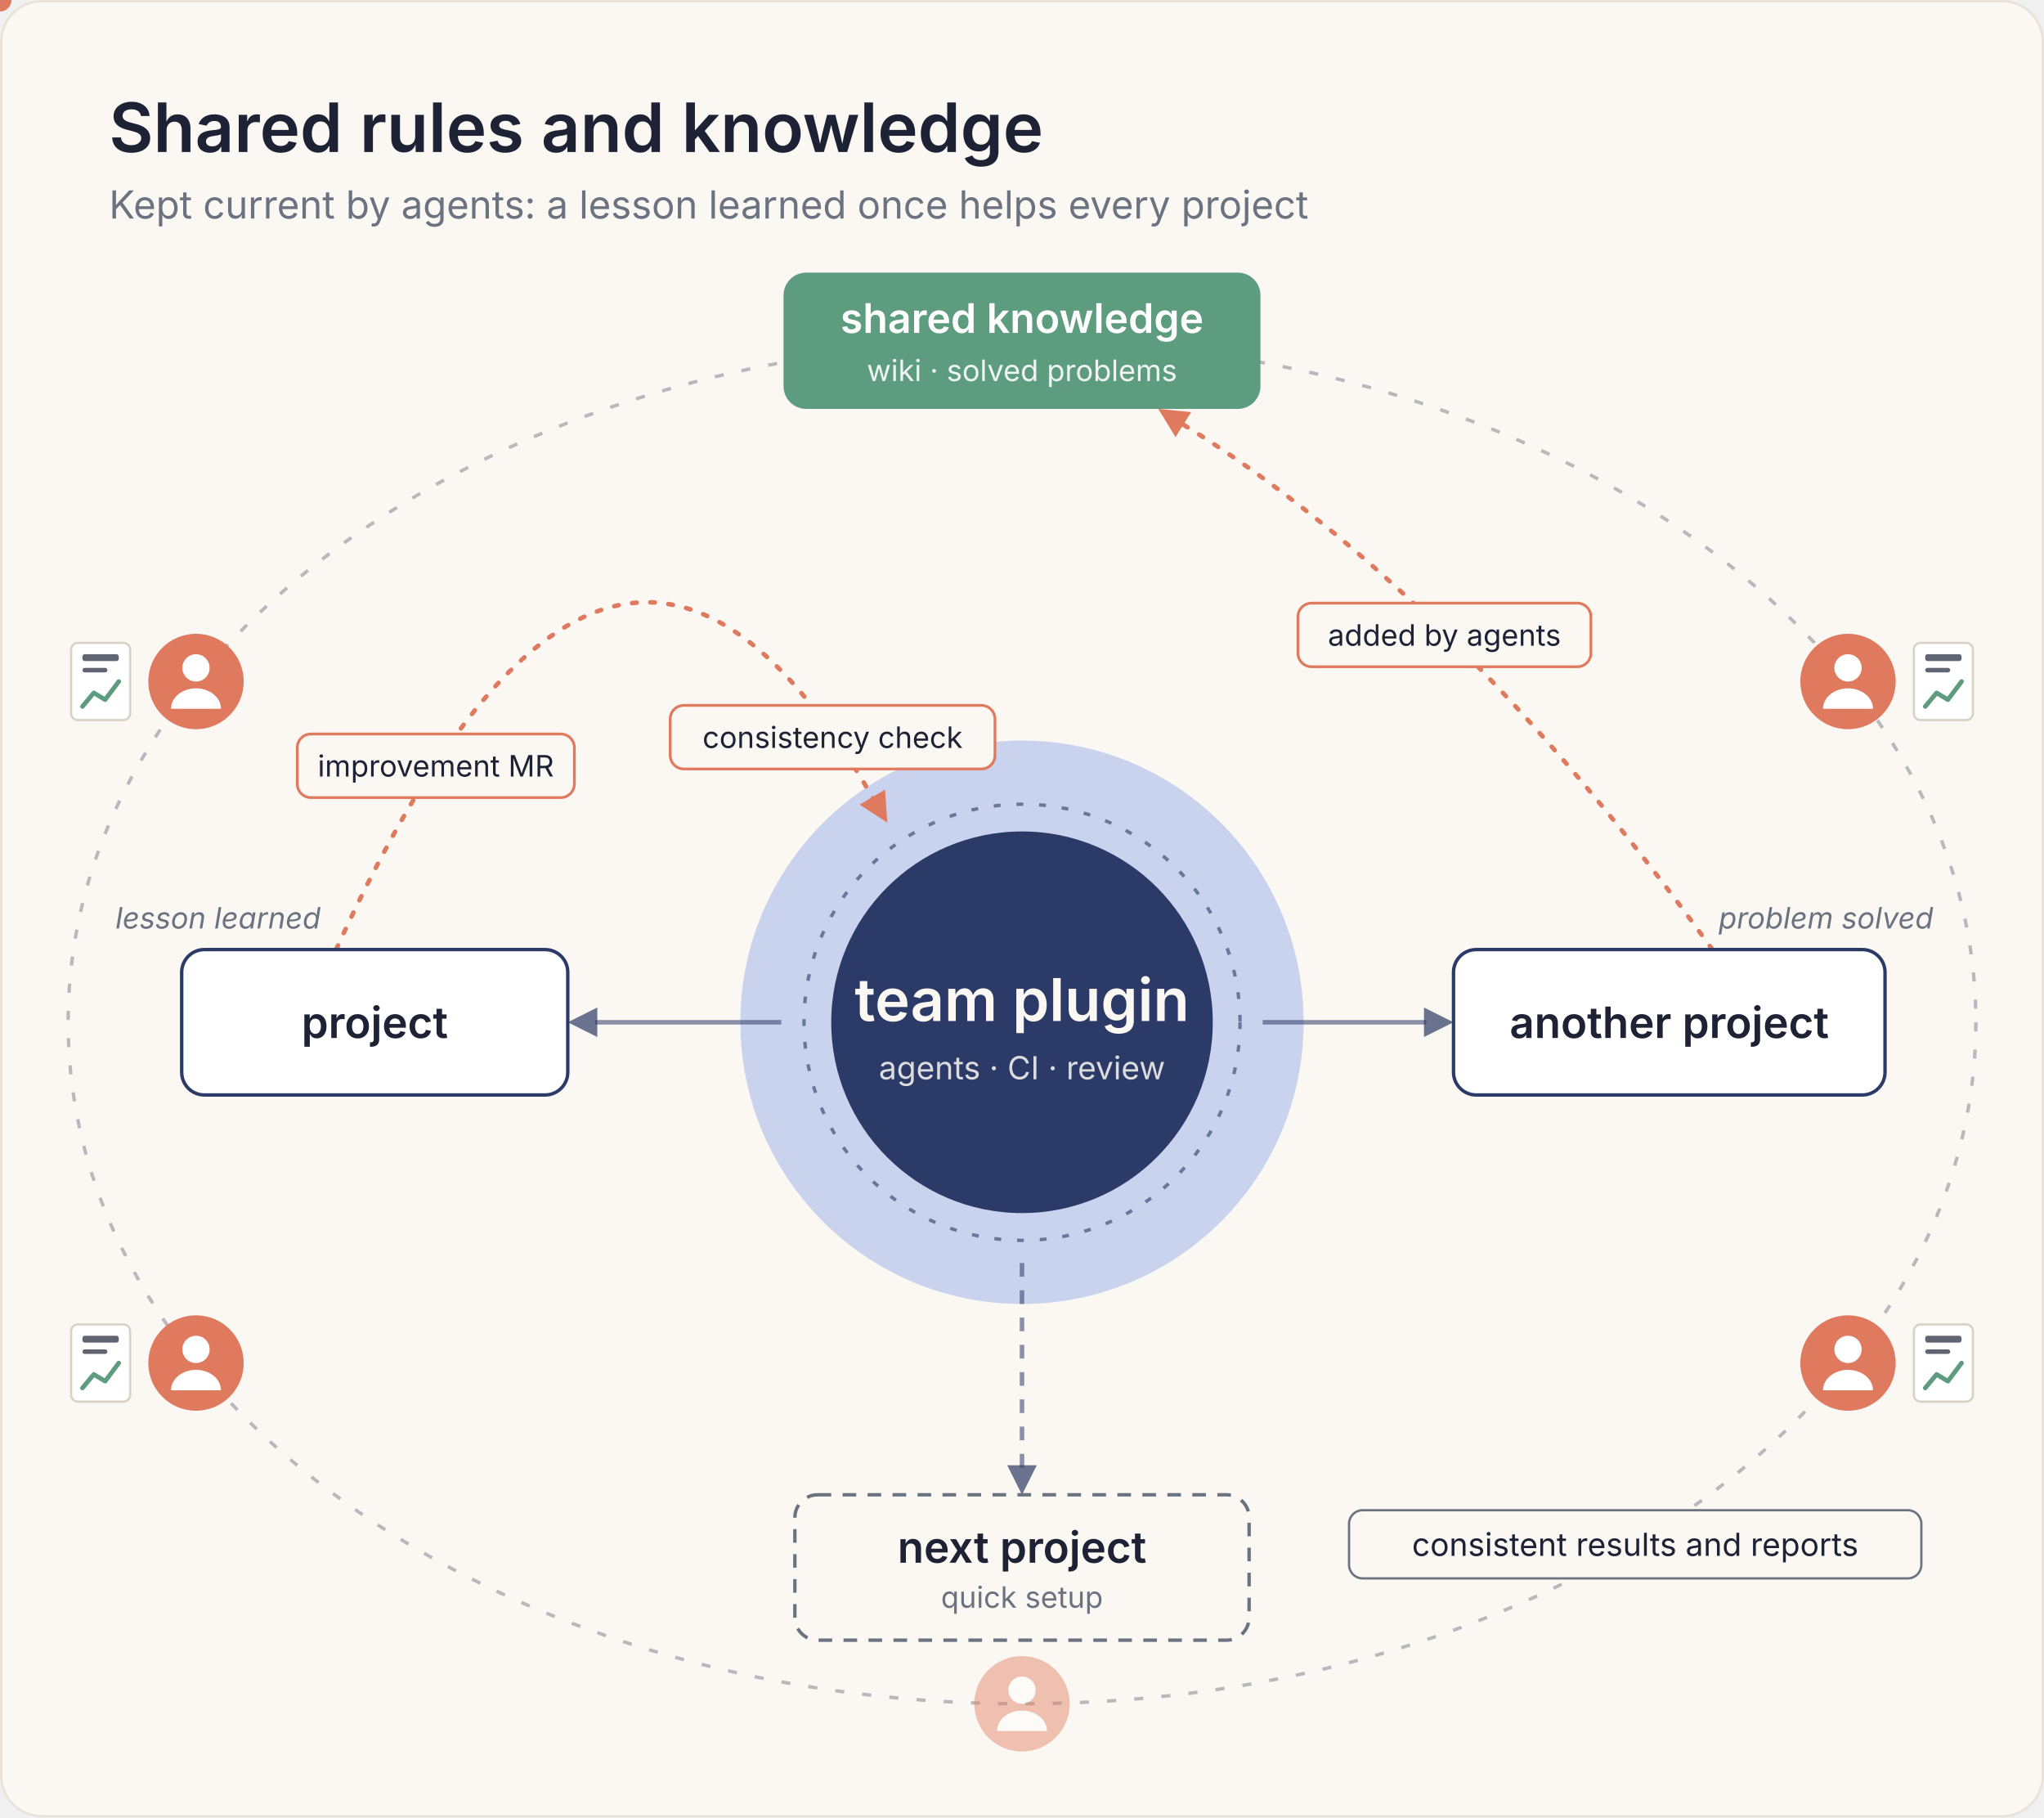
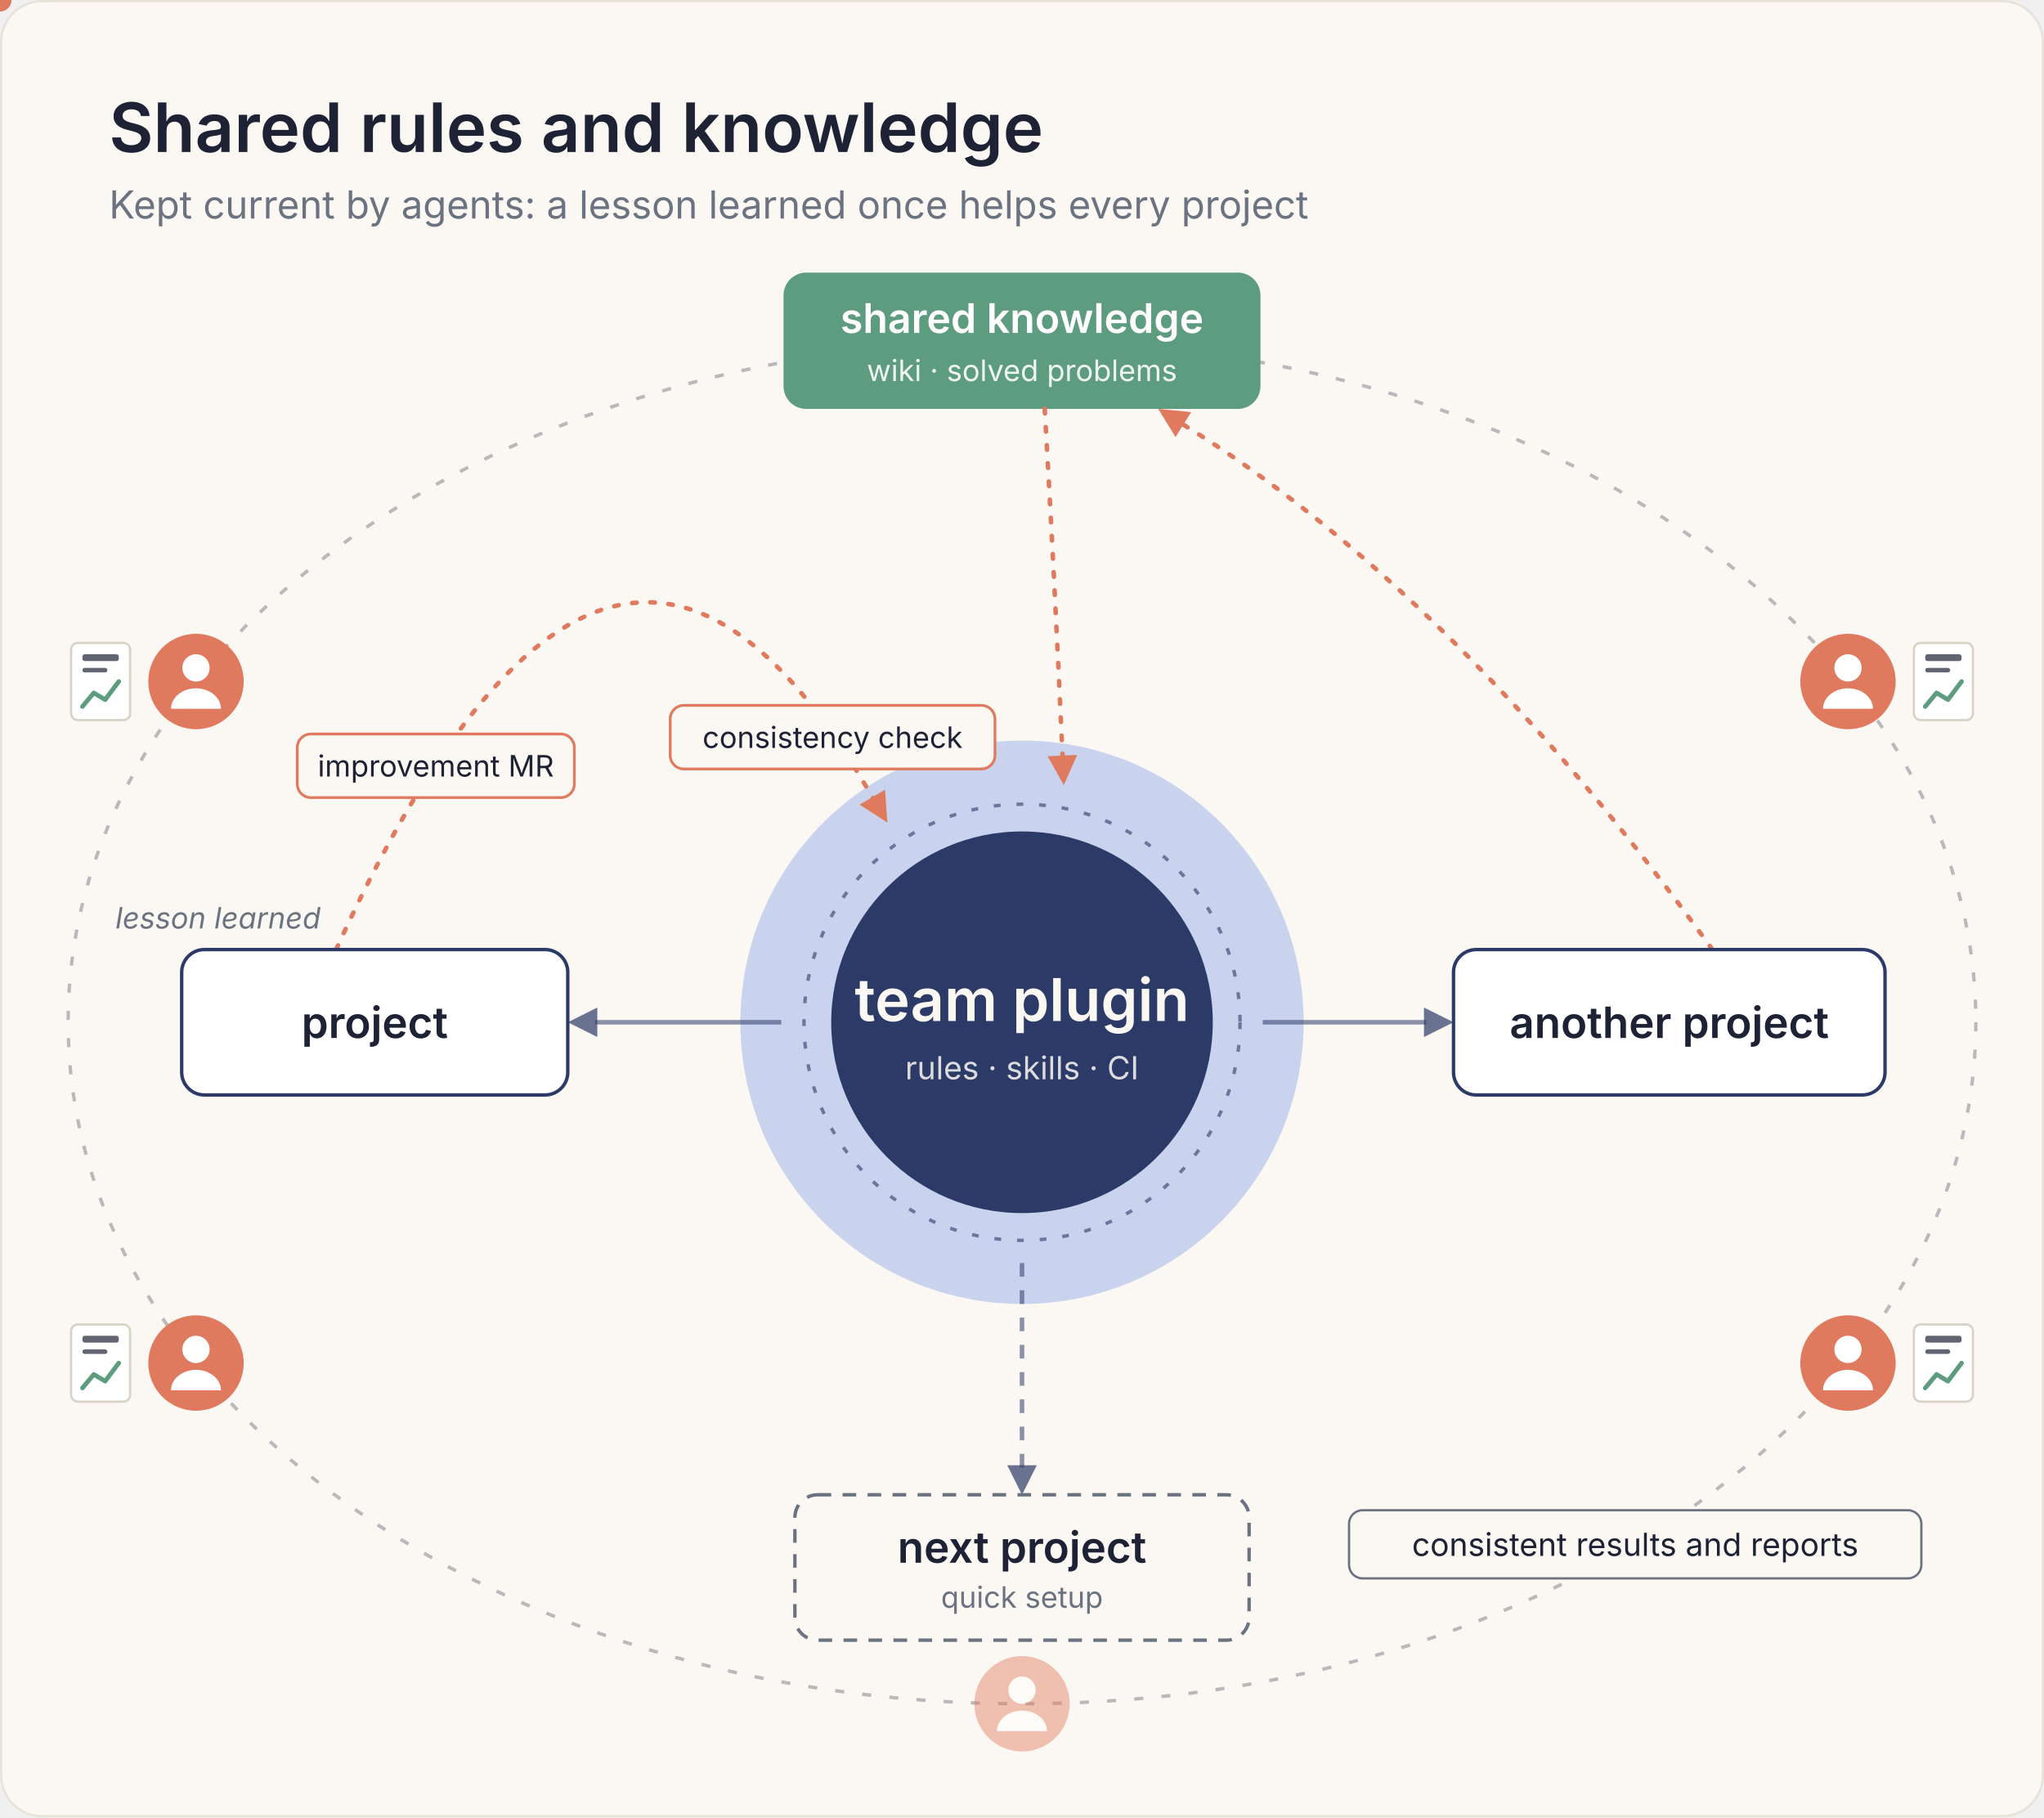
<svg xmlns="http://www.w3.org/2000/svg" width="900" height="800" viewBox="0 0 900 800">
  <style>
text { font-family: Inter, 'Segoe UI', Helvetica, Arial, sans-serif; dominant-baseline: central; text-anchor: middle; }
.bg { fill: #FBF8F3; stroke: #E8E2D8; stroke-width: 1; }
.title { fill: #1E2235; font-size: 30px; font-weight: 600; text-anchor: start; }
.subtitle { fill: #6B7280; font-size: 17px; font-weight: 400; text-anchor: start; }
.halo { fill: #C9D3EE; }
.hub-ring { fill: none; stroke: #2B3A67; stroke-width: 1.5; stroke-dasharray: 3 7; opacity: 0.6; }
.hub { fill: #2B3A67; }
.hub-name { fill: #FBF8F3; font-size: 26px; font-weight: 600; }
.hub-sub { fill: #FBF8F3; font-size: 14px; font-weight: 400; opacity: 0.85; }
.spoke { fill: none; stroke: #2B3A67; stroke-width: 2; opacity: 0.55; }
.spoke-head { fill: #2B3A67; opacity: 0.7; }
.pulse { fill: #E07A5F; }
.knowledge rect { fill: #5E9C7F; }
.knowledge .name { fill: #FFFFFF; font-size: 18px; font-weight: 600; }
.knowledge .sub { fill: #FFFFFF; font-size: 13px; opacity: 0.9; }
.project &gt; rect { fill: #FFFFFF; stroke: #2B3A67; stroke-width: 1.5; }
.project.next &gt; rect { fill: none; stroke: #6B7280; stroke-dasharray: 6 5; }
.project .name { fill: #1E2235; font-size: 19px; font-weight: 600; }
.project .sub { fill: #6B7280; font-size: 13px; font-weight: 400; }
.note { fill: #6B7280; font-size: 13px; font-style: italic; }
.loop { fill: none; stroke: #E07A5F; stroke-width: 2; stroke-dasharray: 2 6; stroke-linecap: round; }
.loop-head { fill: #E07A5F; }
.lesson { fill: #E07A5F; }
.step rect { fill: #FBF8F3; stroke: #E07A5F; stroke-width: 1.2; }
.step text { fill: #1E2235; font-size: 13px; }
.ring-line { fill: none; stroke: #1E2235; stroke-width: 1.5; stroke-dasharray: 4 8; opacity: 0.3; }
.person .badge { fill: #E07A5F; }
.person .figure { fill: #FFFFFF; }
.person.faded { opacity: 0.45; }
.report .sheet { fill: #FFFFFF; stroke: #D9D3C7; stroke-width: 1; }
.report .ink { fill: #1E2235; opacity: 0.7; }
.report .chart { fill: none; stroke: #5E9C7F; stroke-width: 2; stroke-linecap: round; stroke-linejoin: round; }
.ring-label rect { fill: #FBF8F3; stroke: #6B7280; stroke-width: 1; }
.ring-label text { fill: #1E2235; font-size: 14px; }
</style>
  <rect class="bg" x="0.5" y="0.5" width="899" height="799" rx="18" />
  <text class="title" x="48" y="56">Shared rules and knowledge</text>
  <text class="subtitle" x="48" y="90">Kept current by agents: a lesson learned once helps every project</text>
  <ellipse class="ring-line" cx="450" cy="450" rx="420" ry="300">
    <animate attributeName="stroke-dashoffset" values="0;-24" dur="1.2s" repeatCount="indefinite" />
  </ellipse>
  <g class="person">
    <circle class="badge" cx="86.3" cy="600.0" r="21" />
    <circle class="figure" cx="86.3" cy="594.0" r="6" />
    <path class="figure" d="M75.3,612.0 a11,9 0 0 1 22,0 Z" />
    <g class="report">
      <rect class="sheet" x="31.3" y="583.0" width="26" height="34" rx="3" />
      <rect class="ink" x="36.3" y="588.0" width="16" height="3" rx="1" />
      <rect class="ink" x="36.3" y="594.0" width="11" height="2" rx="1" />
      <polyline class="chart" points="36.3,611.0 41.3,605.0 46.3,608.0 52.3,600.0" />
    </g>
  </g>
  <g class="person">
    <circle class="badge" cx="86.3" cy="300.0" r="21" />
    <circle class="figure" cx="86.3" cy="294.0" r="6" />
    <path class="figure" d="M75.3,312.0 a11,9 0 0 1 22,0 Z" />
    <g class="report">
      <rect class="sheet" x="31.3" y="283.0" width="26" height="34" rx="3" />
      <rect class="ink" x="36.3" y="288.0" width="16" height="3" rx="1" />
      <rect class="ink" x="36.3" y="294.0" width="11" height="2" rx="1" />
      <polyline class="chart" points="36.3,311.0 41.3,305.0 46.3,308.0 52.3,300.0" />
    </g>
  </g>
  <g class="person">
    <circle class="badge" cx="813.7" cy="300.0" r="21" />
    <circle class="figure" cx="813.7" cy="294.0" r="6" />
    <path class="figure" d="M802.7,312.0 a11,9 0 0 1 22,0 Z" />
    <g class="report">
      <rect class="sheet" x="842.7" y="283.0" width="26" height="34" rx="3" />
      <rect class="ink" x="847.7" y="288.0" width="16" height="3" rx="1" />
      <rect class="ink" x="847.7" y="294.0" width="11" height="2" rx="1" />
      <polyline class="chart" points="847.7,311.0 852.7,305.0 857.7,308.0 863.7,300.0" />
    </g>
  </g>
  <g class="person">
    <circle class="badge" cx="813.7" cy="600.0" r="21" />
    <circle class="figure" cx="813.7" cy="594.0" r="6" />
    <path class="figure" d="M802.7,612.0 a11,9 0 0 1 22,0 Z" />
    <g class="report">
      <rect class="sheet" x="842.7" y="583.0" width="26" height="34" rx="3" />
      <rect class="ink" x="847.7" y="588.0" width="16" height="3" rx="1" />
      <rect class="ink" x="847.7" y="594.0" width="11" height="2" rx="1" />
      <polyline class="chart" points="847.7,611.0 852.7,605.0 857.7,608.0 863.7,600.0" />
    </g>
  </g>
  <g class="person faded">
    <circle class="badge" cx="450.0" cy="750.0" r="21" />
    <circle class="figure" cx="450.0" cy="744.0" r="6" />
    <path class="figure" d="M439.0,762.0 a11,9 0 0 1 22,0 Z" />
  </g>
  <g class="ring-label">
    <rect x="594.0" y="664.8" width="252.0" height="30" rx="6" />
    <text x="720.0" y="679.8">consistent results and reports</text>
  </g>
  <g class="knowledge">
    <rect x="345.0" y="120.0" width="210" height="60" rx="10" />
    <text class="name" x="450" y="140">shared knowledge</text>
    <text class="sub" x="450" y="163">wiki · solved problems</text>
  </g>
  <circle class="halo" cx="450" cy="450" r="124">
    <animate attributeName="r" values="110;130;110" dur="3s" repeatCount="indefinite" />
    <animate attributeName="opacity" values="0.6;0.15;0.6" dur="3s" repeatCount="indefinite" />
  </circle>
  <circle class="hub-ring" cx="450" cy="450" r="96" />
  <circle class="hub" cx="450" cy="450" r="84" />
  <text class="hub-name" x="450" y="440">team plugin</text>
-   <text class="hub-sub" x="450" y="470">agents · CI · review</text>
+   <text class="hub-sub" x="450" y="470">rules · skills · CI</text>
  <path id="spoke0" class="spoke" d="M344.0,450.0 L262.0,450.0" />
  <polygon class="spoke-head" points="250.0,450.0 263.0,443.5 263.0,456.5" />
  <circle class="pulse" r="4">
    <animateMotion dur="2.2s" begin="0.0s" repeatCount="indefinite">
      <mpath href="#spoke0" />
    </animateMotion>
  </circle>
  <path id="spoke1" class="spoke" d="M556.0,450.0 L628.0,450.0" />
  <polygon class="spoke-head" points="640.0,450.0 627.0,456.5 627.0,443.5" />
  <circle class="pulse" r="4">
    <animateMotion dur="2.2s" begin="0.5s" repeatCount="indefinite">
      <mpath href="#spoke1" />
    </animateMotion>
  </circle>
  <path id="spoke2" class="spoke" d="M450.0,556.0 L450.0,646.0" stroke-dasharray="6 6" />
  <polygon class="spoke-head" points="450.0,658.0 443.5,645.0 456.5,645.0" />
  <circle class="pulse" r="4">
    <animateMotion dur="2.2s" begin="1.0s" repeatCount="indefinite">
      <mpath href="#spoke2" />
    </animateMotion>
  </circle>
  <path id="rules-loop" class="loop" d="M148.0,418.0 Q270,150 384.6,351.8" />
  <polygon class="loop-head" points="390.7,362.1 378.5,354.2 389.7,347.6" />
  <circle class="lesson" r="5">
    <animateMotion dur="3.2s" repeatCount="indefinite">
      <mpath href="#rules-loop" />
    </animateMotion>
  </circle>
  <g class="step">
    <rect x="130.9" y="323.1" width="122.0" height="28" rx="6" />
    <text x="191.9" y="337.1">improvement MR</text>
  </g>
  <g class="step">
    <rect x="295.1" y="310.5" width="143.0" height="28" rx="6" />
    <text x="366.6" y="324.5">consistency check</text>
  </g>
  <text class="note" x="96.0" y="404.0">lesson learned</text>
  <path id="knowledge-loop" class="loop" d="M754.0,418.0 Q640,260 520.2,186.4" />
  <polygon class="loop-head" points="510.0,180.0 524.5,181.4 517.6,192.4" />
  <circle class="lesson" r="5">
    <animateMotion dur="3.2s" repeatCount="indefinite">
      <mpath href="#knowledge-loop" />
    </animateMotion>
  </circle>
-   <g class="step">
-     <rect x="571.5" y="265.5" width="129.0" height="28" rx="6" />
-     <text x="636.0" y="279.5">added by agents</text>
-   </g>
-   <text class="note" x="804.0" y="404.0">problem solved</text>
+   <path id="knowledge-use" class="loop" d="M460.0,180.0 Q464,247.805 467.9,333.6" />
+   <polygon class="loop-head" points="468.4,345.6 461.3,332.9 474.3,332.3" />
+   <circle class="lesson" r="5">
+     <animateMotion dur="3.2s" repeatCount="indefinite">
+       <mpath href="#knowledge-use" />
+     </animateMotion>
+   </circle>
  <g class="project">
    <rect x="80.0" y="418.0" width="170" height="64" rx="10" />
    <text class="name" x="165" y="450">project</text>
  </g>
  <g class="project">
    <rect x="640.0" y="418.0" width="190" height="64" rx="10" />
    <text class="name" x="735" y="450">another project</text>
  </g>
  <g class="project next">
    <rect x="350.0" y="658.0" width="200" height="64" rx="10" />
    <text class="name" x="450" y="681">next project</text>
    <text class="sub" x="450" y="703">quick setup</text>
  </g>
</svg>
